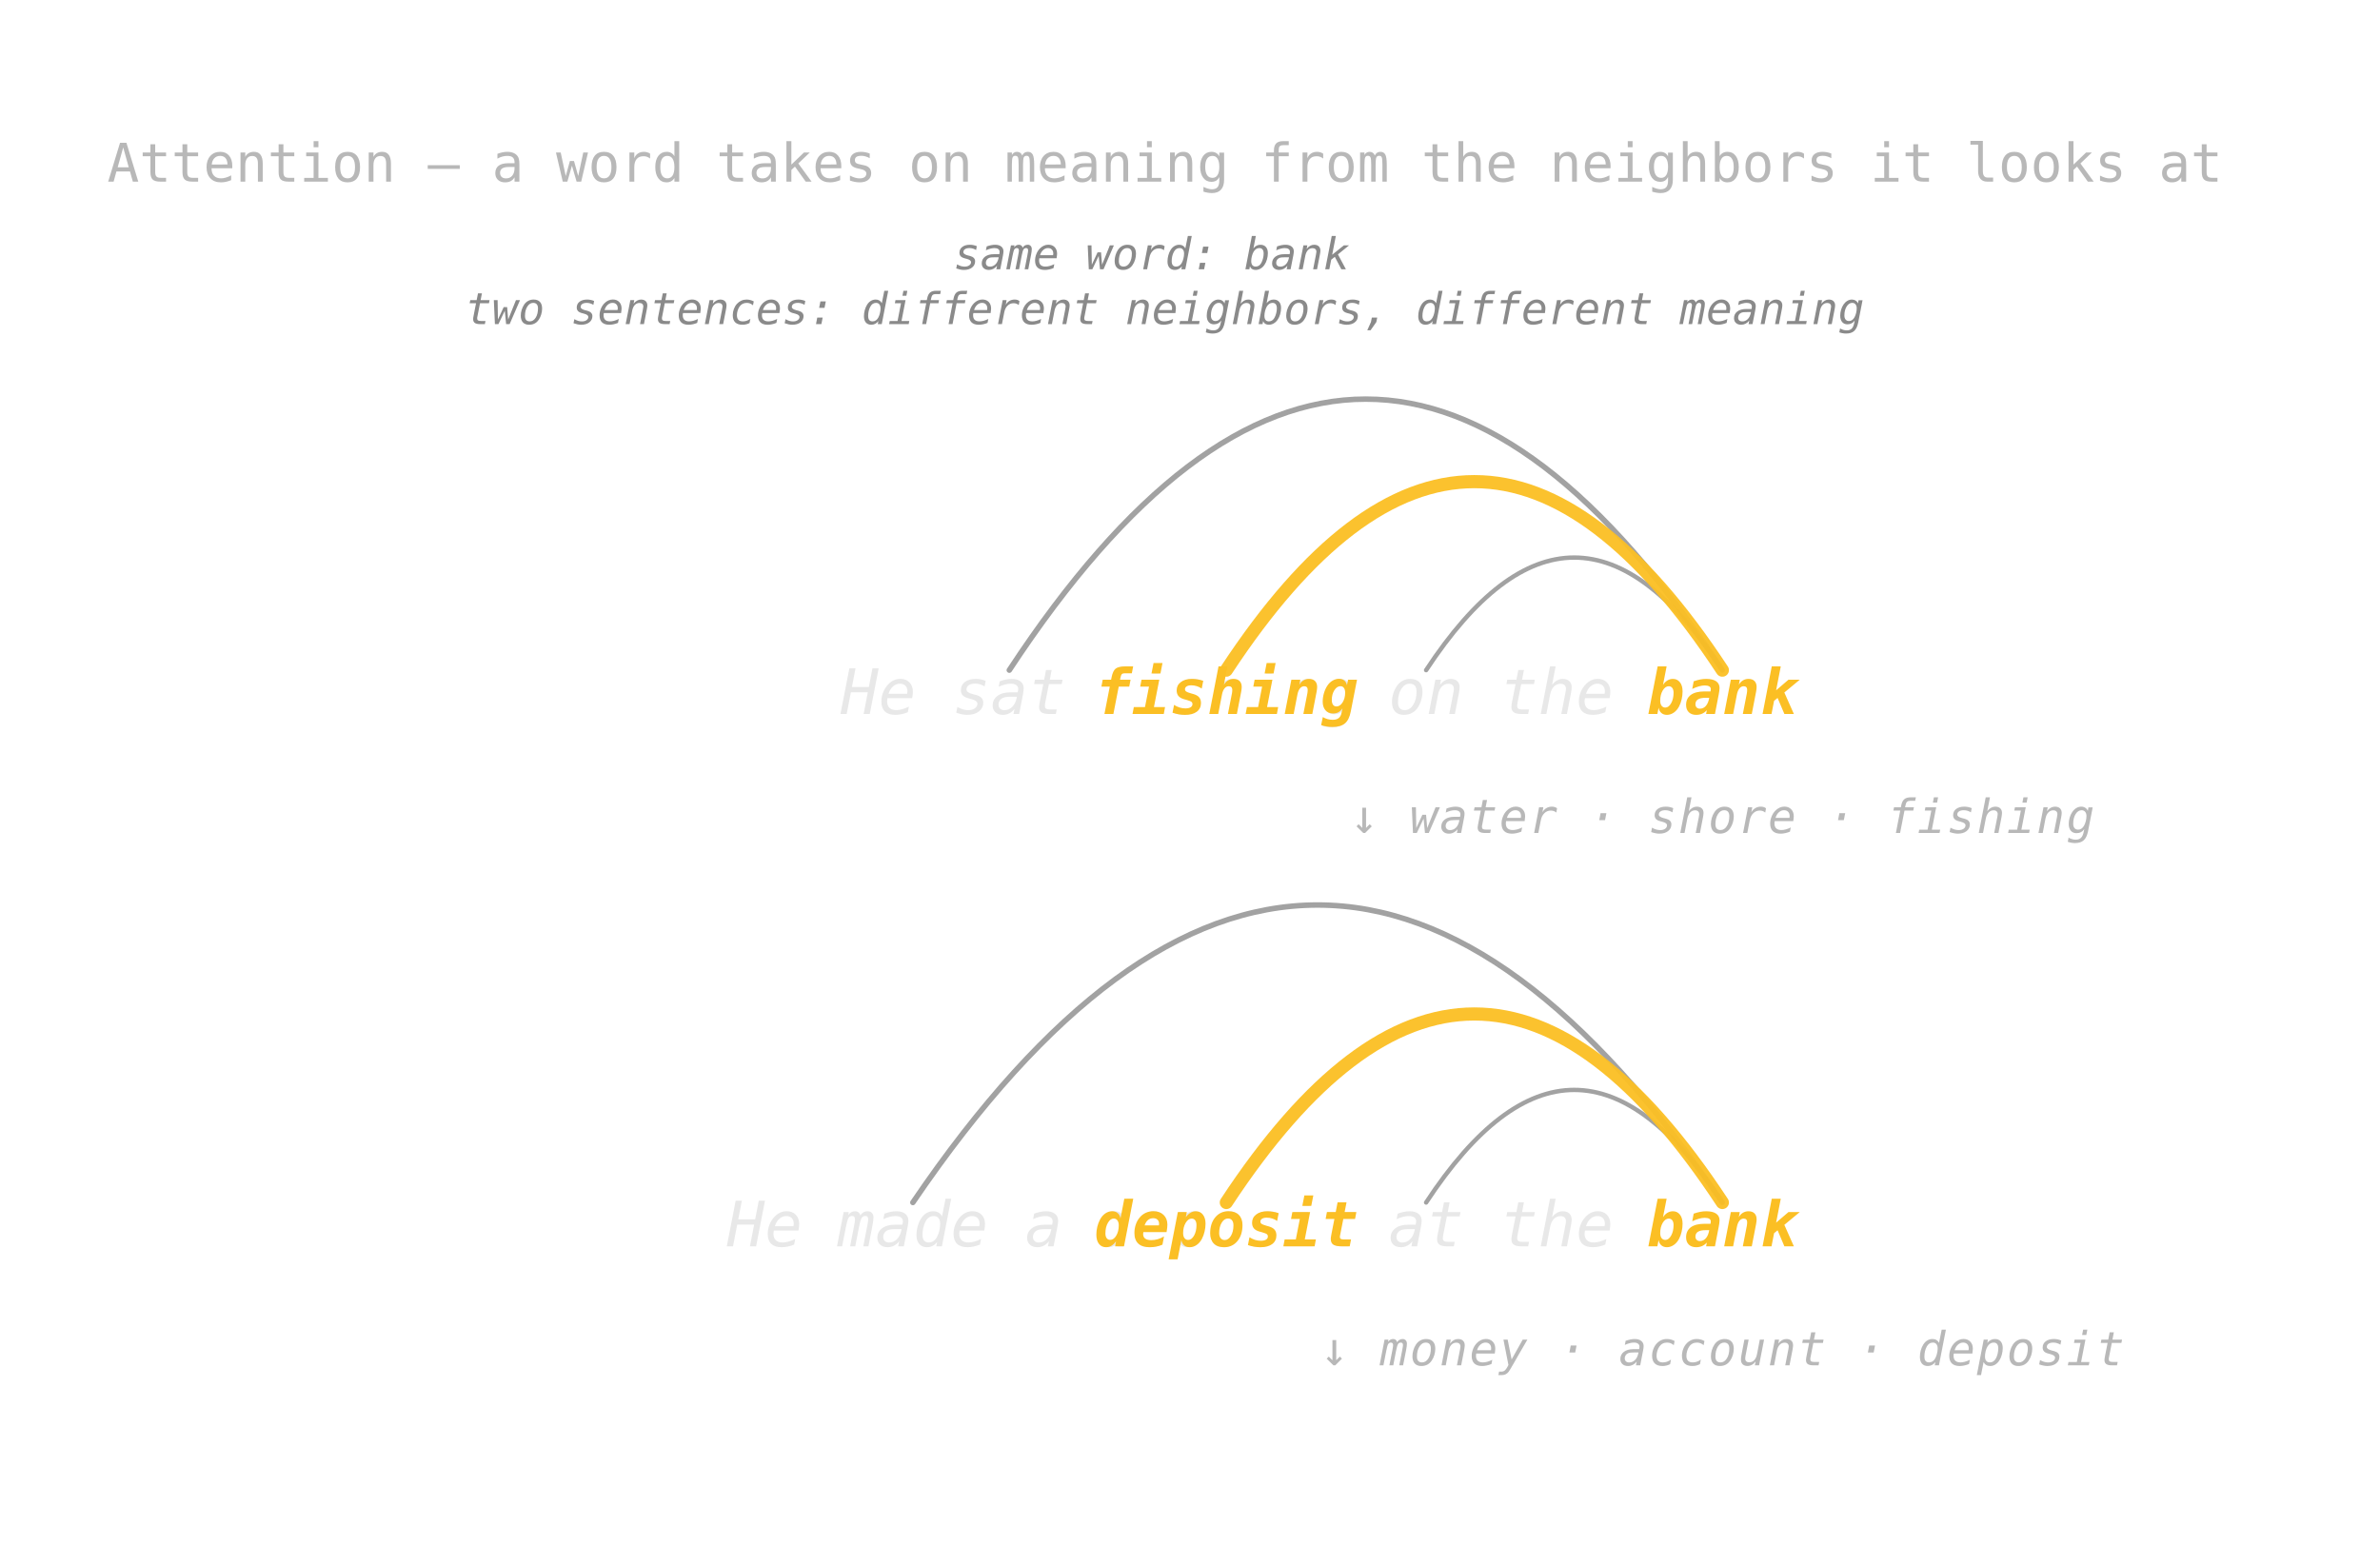
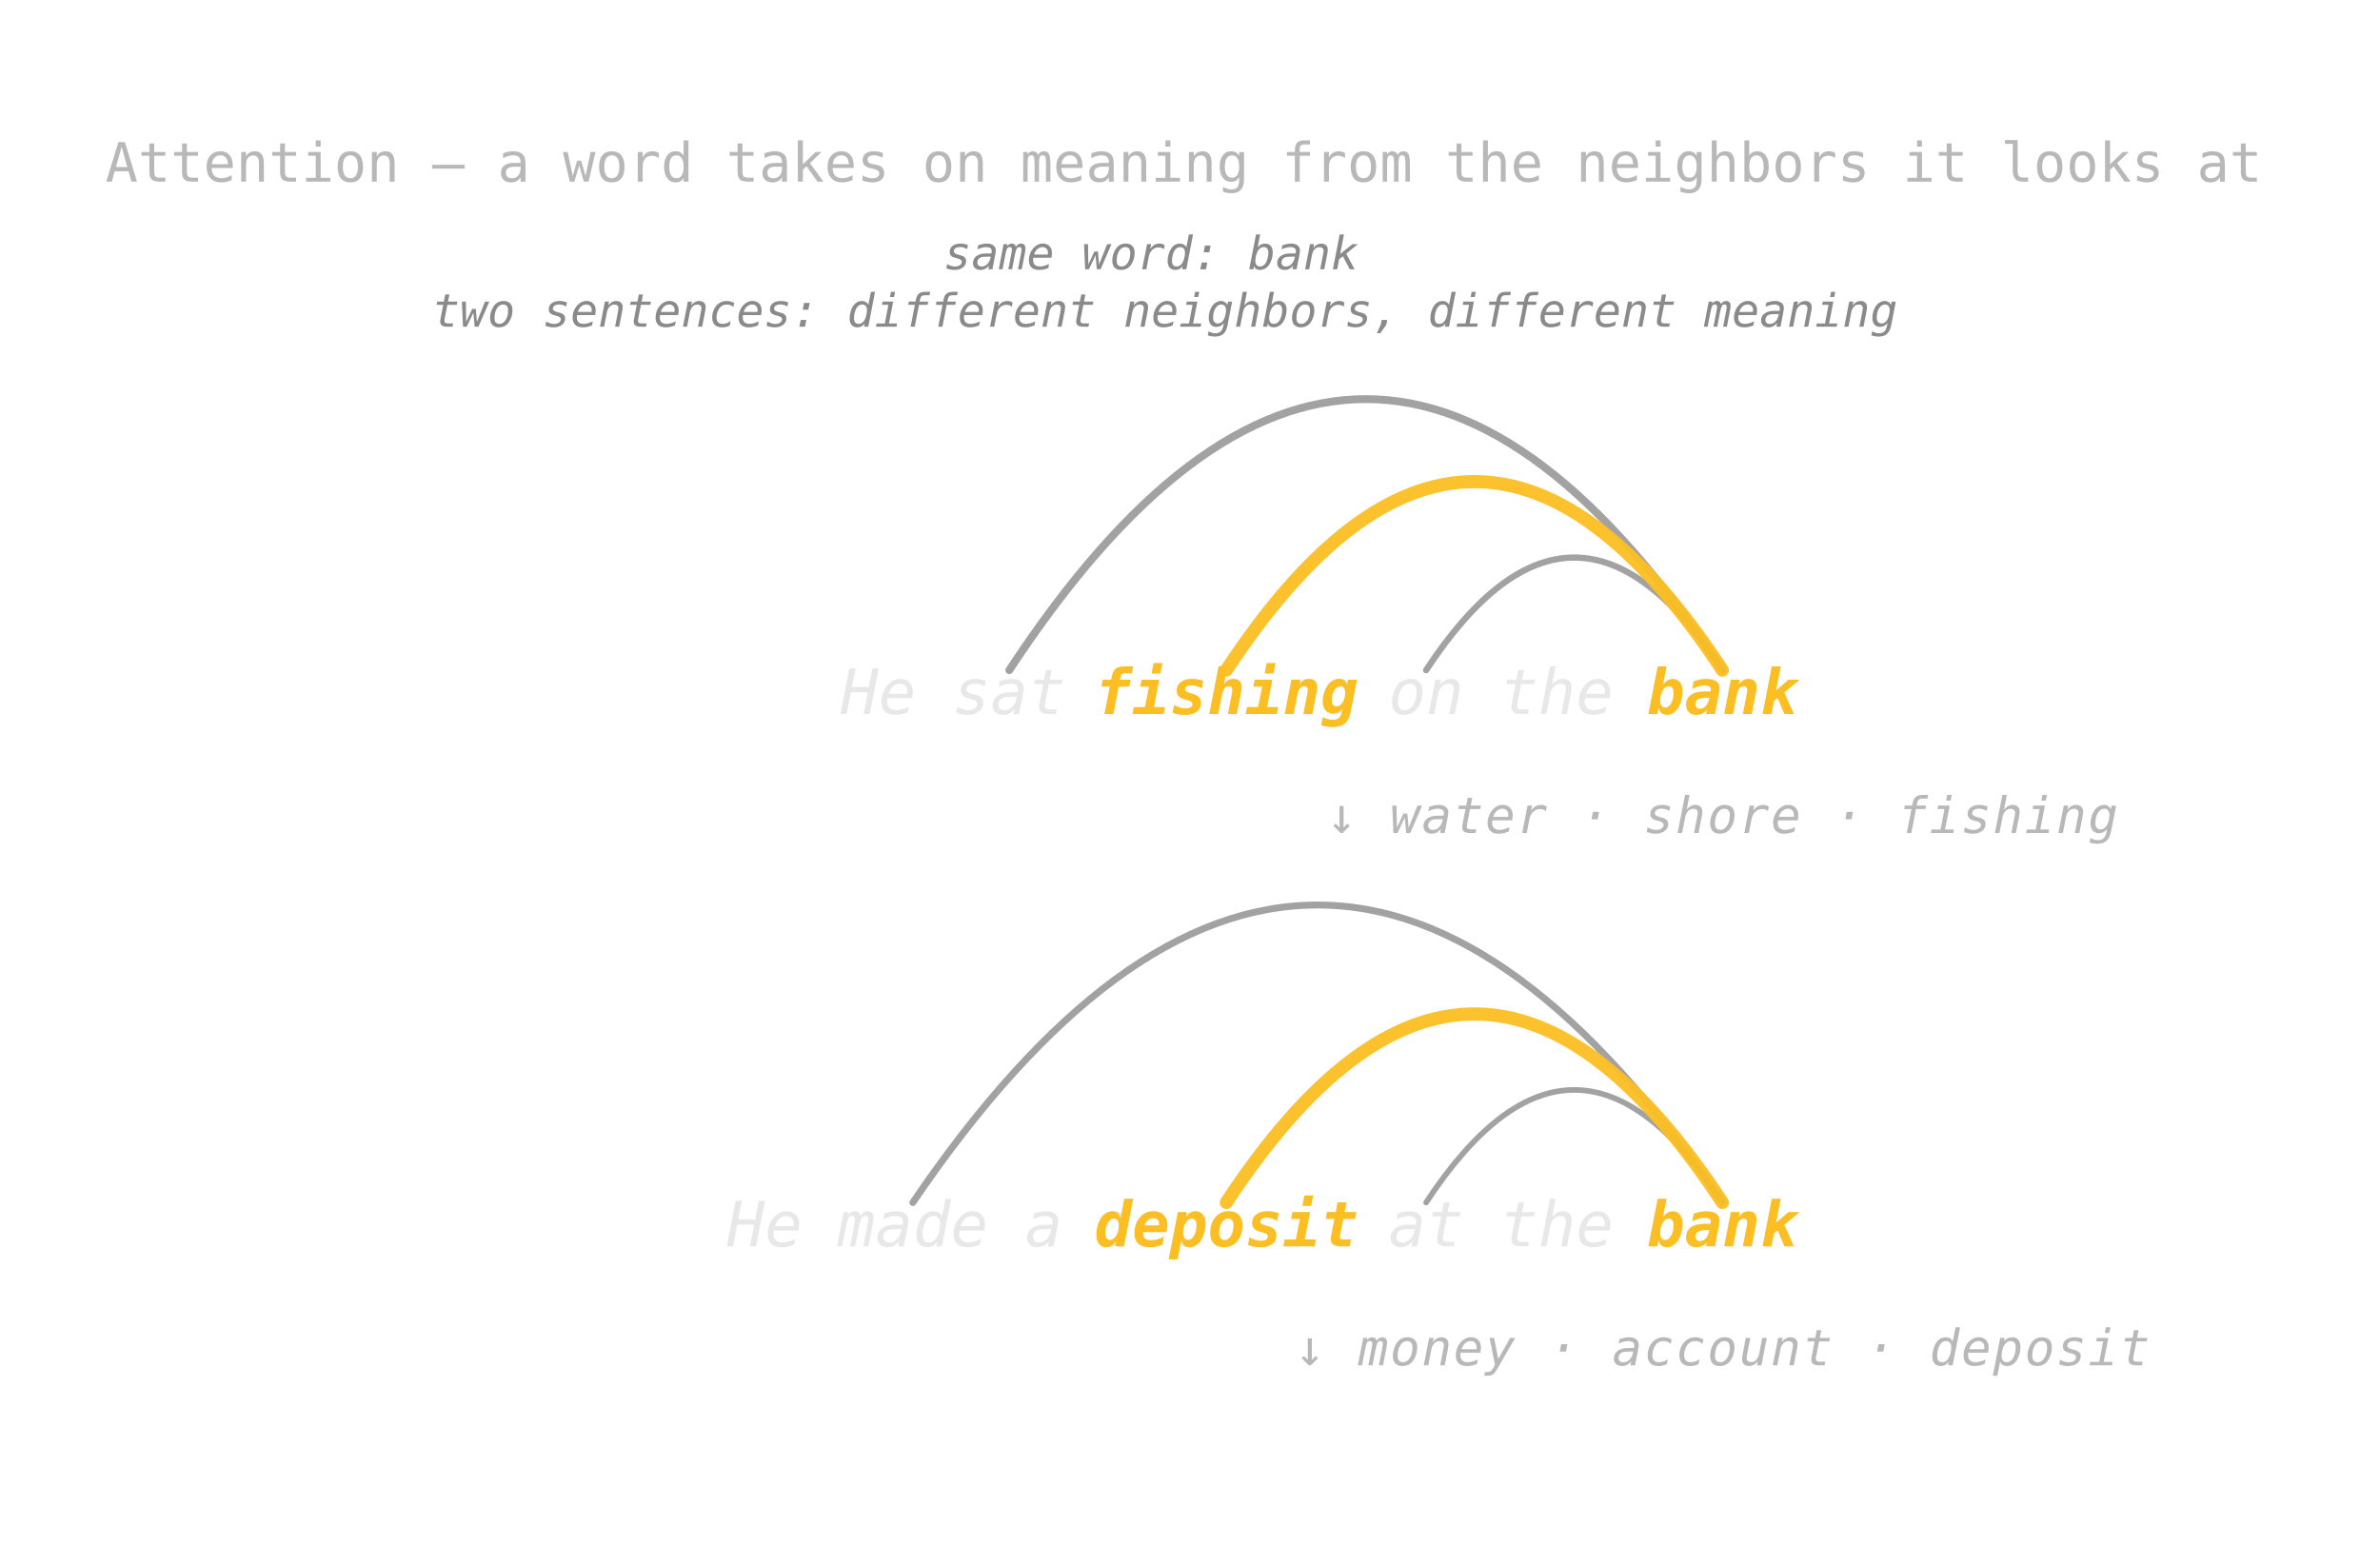
<svg xmlns="http://www.w3.org/2000/svg" viewBox="0 0 760 500" font-family="Iosevka, 'JetBrains Mono', monospace" version="1.1" id="svg502" width="760" height="500">
  <defs id="defs506" />
-   <text x="372" y="58" text-anchor="middle" fill="#b8b8b8" font-size="17px" font-weight="500" id="text450">Attention — a word takes on meaning from the neighbors it looks at</text>
-   <text x="372" y="86" text-anchor="middle" fill="#8a8a8a" font-size="14px" font-style="italic" id="text452">
-     <tspan id="tspan1408" x="372" y="86">same word: bank</tspan>
-     <tspan id="tspan1410" x="372" y="103.5">two sentences: different neighbors, different meaning</tspan>
+   <text x="378" y="58" text-anchor="middle" fill="#b8b8b8" font-size="17px" font-weight="500" id="text450" style="font-size:17.333px">Attention — a word takes on meaning from the neighbors it looks at</text>
+   <text x="372" y="86" text-anchor="middle" fill="#8a8a8a" font-size="14px" font-style="italic" id="text452" style="font-size:14.667px">
+     <tspan id="tspan1408" x="372" y="86" style="font-size:14.667px">same word: bank</tspan>
+     <tspan id="tspan1410" x="372" y="104.333" style="font-size:14.667px">two sentences: different neighbors, different meaning</tspan>
  </text>
  <text x="280.5" y="228" text-anchor="middle" fill="#e8e8e8" font-size="20px" font-weight="500" font-style="italic" font-family="Iosevka, 'JetBrains Mono', monospace" id="text454">He</text>
  <text x="322.3" y="228" text-anchor="middle" fill="#e8e8e8" font-size="20px" font-weight="500" font-style="italic" font-family="Iosevka, 'JetBrains Mono', monospace" id="text456">sat</text>
  <text x="391.6" y="228" text-anchor="middle" fill="#e8e8e8" font-size="20px" font-weight="500" font-style="italic" font-family="Iosevka, 'JetBrains Mono', monospace" id="text458">fishing</text>
  <text x="455.4" y="228" text-anchor="middle" fill="#e8e8e8" font-size="20px" font-weight="500" font-style="italic" font-family="Iosevka, 'JetBrains Mono', monospace" id="text460">on</text>
  <text x="497.2" y="228" text-anchor="middle" fill="#e8e8e8" font-size="20px" font-weight="500" font-style="italic" font-family="Iosevka, 'JetBrains Mono', monospace" id="text462">the</text>
  <text x="550" y="228" text-anchor="middle" fill="#fbbf24" font-size="20px" font-weight="700" font-style="italic" font-family="Iosevka, 'JetBrains Mono', monospace" id="text464">bank</text>
  <text x="244.2" y="398" text-anchor="middle" fill="#e8e8e8" font-size="20px" font-weight="500" font-style="italic" font-family="Iosevka, 'JetBrains Mono', monospace" id="text466">He</text>
  <text x="291.5" y="398" text-anchor="middle" fill="#e8e8e8" font-size="20px" font-weight="500" font-style="italic" font-family="Iosevka, 'JetBrains Mono', monospace" id="text468">made</text>
  <text x="333.3" y="398" text-anchor="middle" fill="#e8e8e8" font-size="20px" font-weight="500" font-style="italic" font-family="Iosevka, 'JetBrains Mono', monospace" id="text470">a</text>
  <text x="391.6" y="398" text-anchor="middle" fill="#e8e8e8" font-size="20px" font-weight="500" font-style="italic" font-family="Iosevka, 'JetBrains Mono', monospace" id="text472">deposit</text>
  <text x="455.4" y="398" text-anchor="middle" fill="#e8e8e8" font-size="20px" font-weight="500" font-style="italic" font-family="Iosevka, 'JetBrains Mono', monospace" id="text474">at</text>
  <text x="497.2" y="398" text-anchor="middle" fill="#e8e8e8" font-size="20px" font-weight="500" font-style="italic" font-family="Iosevka, 'JetBrains Mono', monospace" id="text476">the</text>
  <text x="550" y="398" text-anchor="middle" fill="#fbbf24" font-size="20px" font-weight="700" font-style="italic" font-family="Iosevka, 'JetBrains Mono', monospace" id="text478">bank</text>
  <g class="layer" id="attention-river" transform="translate(-78,18)">
-     <path d="m 533.4,196 q 47.3,-71.9 94.6,0" stroke="#555555" stroke-width="1.4" fill="none" opacity="0.55" stroke-linecap="round" id="path480" />
-     <path d="M 400.3,196 Q 514.1,22.9 628,196" stroke="#555555" stroke-width="1.75" fill="none" opacity="0.55" stroke-linecap="round" id="path482" />
+     <path d="m 533.4,196 q 47.3,-71.9 94.6,0" stroke="#555555" stroke-width="1.4" fill="none" opacity="0.55" stroke-linecap="round" id="path480" style="stroke-width:2;stroke-dasharray:none" />
+     <path d="M 400.3,196 Q 514.1,22.9 628,196" stroke="#555555" stroke-width="1.75" fill="none" opacity="0.55" stroke-linecap="round" id="path482" style="stroke-width:2.5;stroke-dasharray:none" />
    <path d="M 469.6,196 Q 548.8,75.6 628,196" stroke="#fbbf24" stroke-width="4.2" fill="none" opacity="0.95" stroke-linecap="round" id="path484" />
    <text x="469.6" y="210" text-anchor="middle" fill="#fbbf24" font-size="20px" font-weight="600" font-style="italic" font-family="Iosevka, 'JetBrains Mono', monospace" id="text486">fishing</text>
-     <text x="628" y="248" text-anchor="middle" fill="#b8b8b8" font-size="15px" font-style="italic" letter-spacing="0.5" id="text488">↓ water · shore · fishing</text>
+     <text x="628" y="248" text-anchor="middle" fill="#b8b8b8" font-size="15px" font-style="italic" letter-spacing="0.5" id="text488" style="font-size:16px">↓ water · shore · fishing</text>
  </g>
  <g class="layer" id="attention-money" transform="translate(-78,18)">
-     <path d="m 533.4,366 q 47.3,-71.9 94.6,0" stroke="#555555" stroke-width="1.4" fill="none" opacity="0.55" stroke-linecap="round" id="path491" />
-     <path d="M 369.5,366 Q 498.7,176 628,366" stroke="#555555" stroke-width="1.75" fill="none" opacity="0.55" stroke-linecap="round" id="path493" />
+     <path d="m 533.4,366 q 47.3,-71.9 94.6,0" stroke="#555555" stroke-width="1.4" fill="none" opacity="0.55" stroke-linecap="round" id="path491" style="stroke-width:1.8;stroke-dasharray:none" />
+     <path d="M 369.5,366 Q 498.7,176 628,366" stroke="#555555" stroke-width="1.75" fill="none" opacity="0.55" stroke-linecap="round" id="path493" style="stroke-width:2.2;stroke-dasharray:none" />
    <path d="M 469.6,366 Q 548.8,245.6 628,366" stroke="#fbbf24" stroke-width="4.2" fill="none" opacity="0.95" stroke-linecap="round" id="path495" />
    <text x="469.6" y="380" text-anchor="middle" fill="#fbbf24" font-size="20px" font-weight="600" font-style="italic" font-family="Iosevka, 'JetBrains Mono', monospace" id="text497">deposit</text>
-     <text x="628" y="418" text-anchor="middle" fill="#b8b8b8" font-size="15px" font-style="italic" letter-spacing="0.5" id="text499">↓ money · account · deposit</text>
+     <text x="628" y="418" text-anchor="middle" fill="#b8b8b8" font-size="15px" font-style="italic" letter-spacing="0.5" id="text499" style="font-size:16px">↓ money · account · deposit</text>
  </g>
</svg>
